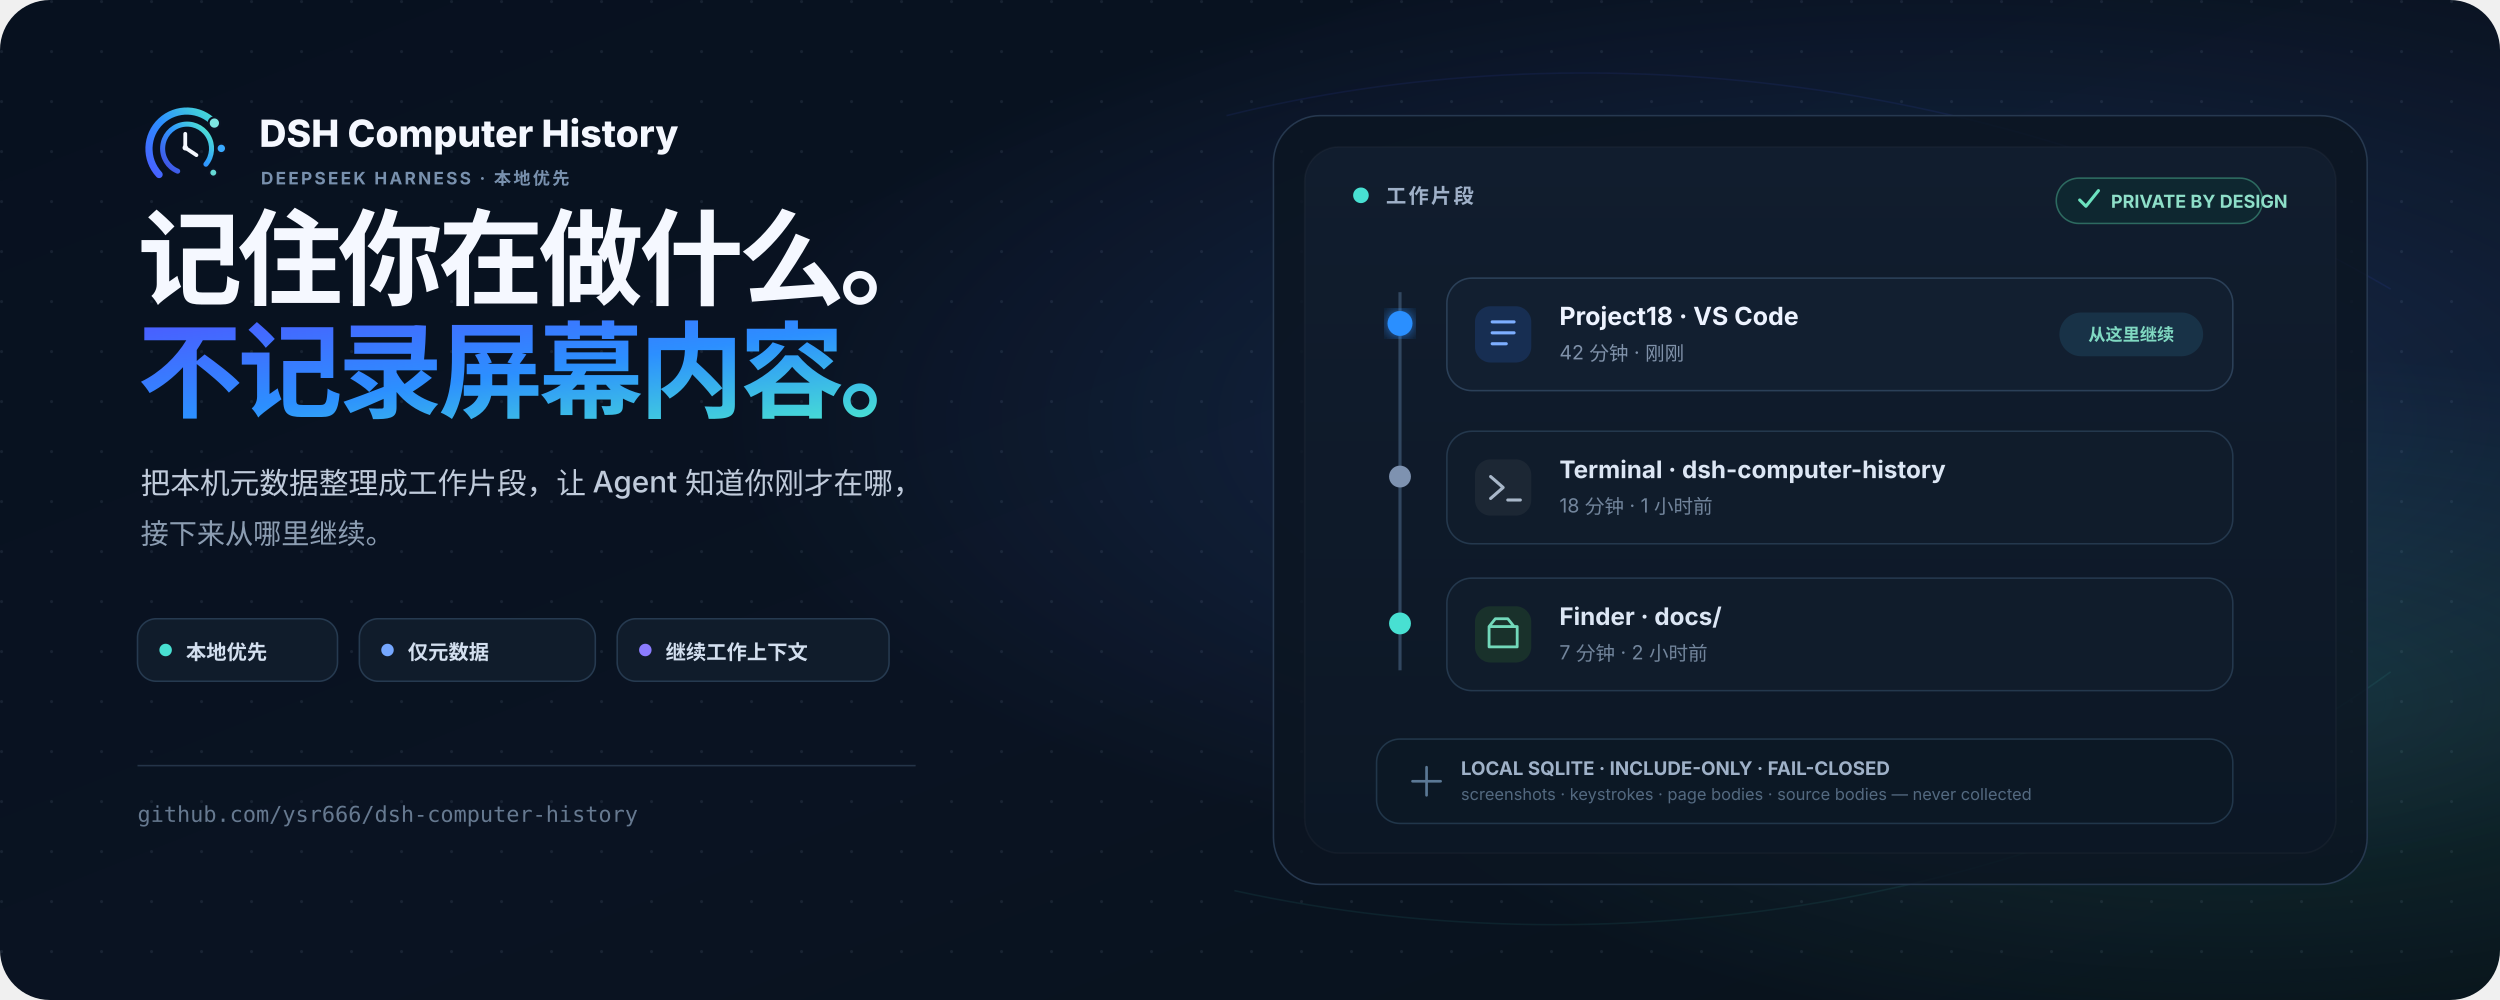
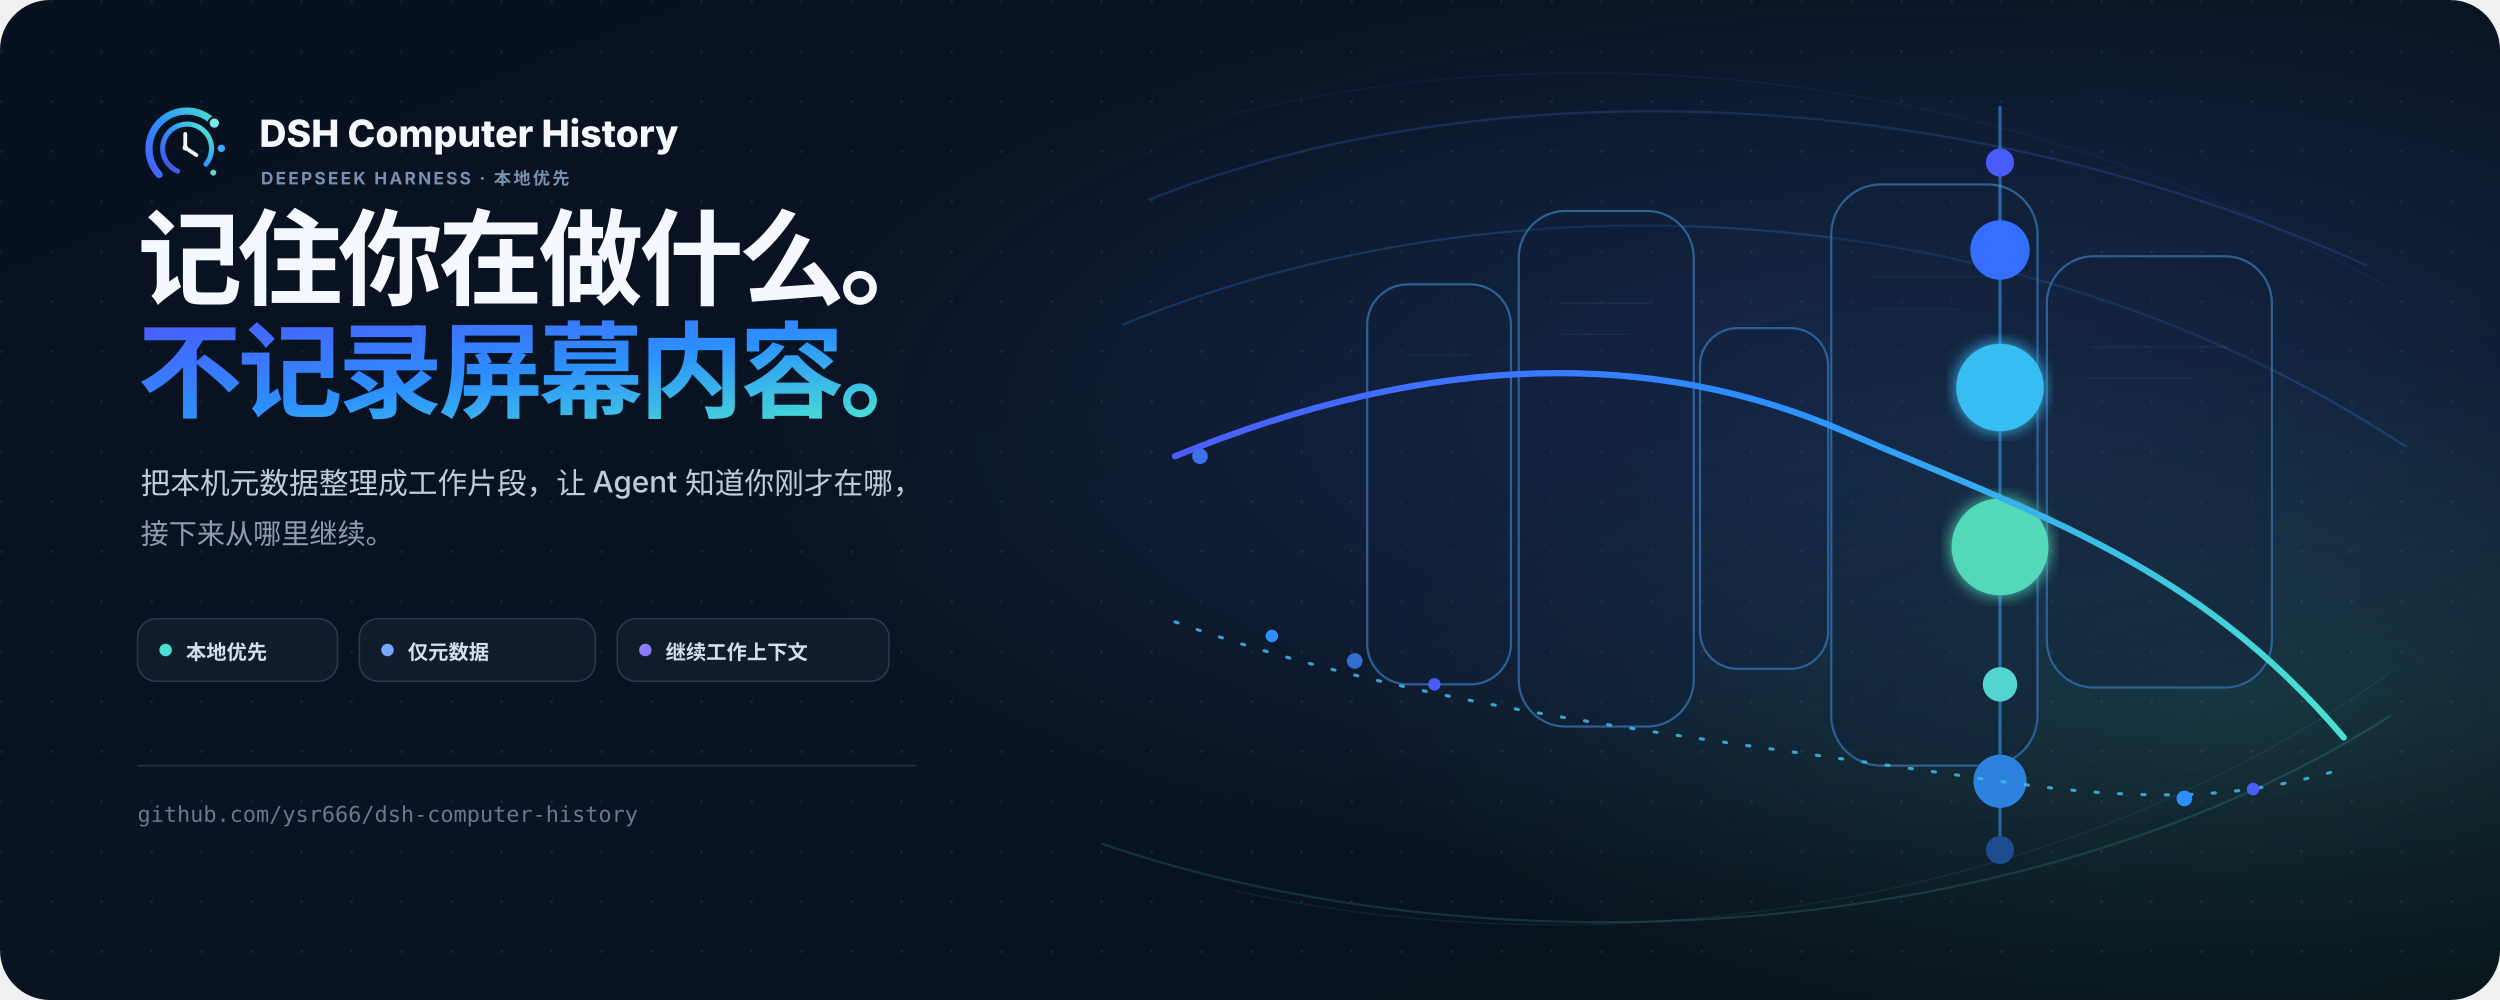
<svg xmlns="http://www.w3.org/2000/svg" width="1600" height="640" viewBox="0 0 1600 640">
  <defs>
    <linearGradient id="bg" x1="0" y1="0" x2="1" y2="1">
      <stop offset="0" stop-color="#07111f" />
      <stop offset="0.55" stop-color="#0a1322" />
      <stop offset="1" stop-color="#08131b" />
    </linearGradient>
    <radialGradient id="blue" cx="77%" cy="42%" r="48%">
      <stop offset="0" stop-color="#4f8cff" stop-opacity=".20" />
      <stop offset="1" stop-color="#4f8cff" stop-opacity="0" />
    </radialGradient>
    <radialGradient id="mint" cx="89%" cy="70%" r="35%">
      <stop offset="0" stop-color="#52d6b3" stop-opacity=".14" />
      <stop offset="1" stop-color="#52d6b3" stop-opacity="0" />
    </radialGradient>
    <linearGradient id="accent" x1="0" y1="0" x2="1" y2="1">
      <stop offset="0" stop-color="#4B5CFF" />
      <stop offset="0.52" stop-color="#2C8FFF" />
      <stop offset="1" stop-color="#48E0D2" />
    </linearGradient>
    <linearGradient id="brandOrbit" x1="92" y1="396" x2="420" y2="112" gradientUnits="userSpaceOnUse">
      <stop offset="0" stop-color="#4B5CFF" />
      <stop offset="0.48" stop-color="#2C8FFF" />
      <stop offset="1" stop-color="#48E0D2" />
    </linearGradient>
    <linearGradient id="brandInner" x1="174" y1="344" x2="354" y2="164" gradientUnits="userSpaceOnUse">
      <stop offset="0" stop-color="#4058E8" />
      <stop offset="0.56" stop-color="#2F9BFF" />
      <stop offset="1" stop-color="#4EE0D4" />
    </linearGradient>
    <linearGradient id="panel" x1="0" y1="0" x2="0" y2="1">
      <stop offset="0" stop-color="#111d2e" />
      <stop offset="1" stop-color="#0c1725" />
    </linearGradient>
    <filter id="glow">
      <feGaussianBlur stdDeviation="5" result="b" />
      <feMerge>
        <feMergeNode in="b" />
        <feMergeNode in="SourceGraphic" />
      </feMerge>
    </filter>
    <pattern id="dots" width="32" height="32" patternUnits="userSpaceOnUse">
      <circle cx="1" cy="1" r="1" fill="#9fb4d1" opacity=".10" />
    </pattern>
  </defs>
  <rect width="1600" height="640" rx="32" fill="url(#bg)" />
  <rect width="1600" height="640" rx="32" fill="url(#dots)" />
  <rect width="1600" height="640" rx="32" fill="url(#blue)" />
  <rect width="1600" height="640" rx="32" fill="url(#mint)" />
  <path d="M785 74 C1010 18 1290 45 1530 185" fill="none" stroke="#4B5CFF" stroke-opacity=".09" />
  <path d="M790 570 C1040 625 1330 575 1530 430" fill="none" stroke="#48E0D2" stroke-opacity=".08" />
  <g transform="translate(88,78)">
    <g transform="translate(-4,-18) scale(.135)">
      <path d="M 132 383 A 178 178 0 1 1 394 139" fill="none" stroke="url(#brandOrbit)" stroke-width="34" stroke-linecap="round" />
      <circle cx="394" cy="139" r="27" fill="#7DE7E3" stroke="#0B1324" stroke-width="10" />
      <circle cx="427" cy="259" r="22" fill="#39AAFF" stroke="#0B1324" stroke-width="9" />
      <circle cx="389" cy="374" r="18" fill="#65D9D5" stroke="#0B1324" stroke-width="8" />
      <path d="M 220 367 A 116 116 0 1 1 354 334" fill="none" stroke="url(#brandInner)" stroke-width="24" stroke-linecap="round" />
      <circle cx="256" cy="256" r="13" fill="#F5F8FF" />
      <path d="M256 256V190" fill="none" stroke="#F5F8FF" stroke-width="18" stroke-linecap="round" />
      <path d="M256 256L309 291" fill="none" stroke="#F5F8FF" stroke-width="18" stroke-linecap="round" />
    </g>
    <text x="78" y="16" fill="#f5f8ff" font-family="Inter, PingFang SC, Microsoft YaHei, Arial, sans-serif" font-size="24" font-weight="760">DSH Computer History</text>
    <text x="79" y="40" fill="#7890ad" font-family="Inter, PingFang SC, Microsoft YaHei, Arial, sans-serif" font-size="11" font-weight="700" letter-spacing="1.45">DEEPSEEK HARNESS · 本地优先</text>
    <text x="0" y="112" fill="#f5f8ff" font-family="Inter, PingFang SC, Microsoft YaHei, Arial, sans-serif" font-size="67" font-weight="760" letter-spacing="-2.8">记住你在做什么。</text>
    <text x="0" y="184" fill="url(#accent)" font-family="Inter, PingFang SC, Microsoft YaHei, Arial, sans-serif" font-size="67" font-weight="760" letter-spacing="-2.8">不记录屏幕内容。</text>
    <text x="2" y="238" fill="#c0cbdb" font-family="Inter, PingFang SC, Microsoft YaHei, Arial, sans-serif" font-size="19" font-weight="500">把本机元数据整理成工作片段，让 Agent 知道你刚才在哪，</text>
    <text x="2" y="270" fill="#8c9db2" font-family="Inter, PingFang SC, Microsoft YaHei, Arial, sans-serif" font-size="18" font-weight="500">接下来从哪里继续。</text>
    <g transform="translate(0,318)">
      <g>
        <rect width="128" height="40" rx="12" fill="#101c2b" stroke="#263a50" />
        <circle cx="18" cy="20" r="4" fill="#48E0D2" />
        <text x="31" y="26" fill="#d3dfef" font-family="Inter, PingFang SC, Microsoft YaHei, Arial, sans-serif" font-size="13" font-weight="700">本地优先</text>
      </g>
      <g transform="translate(142,0)">
        <rect width="151" height="40" rx="12" fill="#101c2b" stroke="#263a50" />
        <circle cx="18" cy="20" r="4" fill="#75a7ff" />
        <text x="31" y="26" fill="#d3dfef" font-family="Inter, PingFang SC, Microsoft YaHei, Arial, sans-serif" font-size="13" font-weight="700">仅元数据</text>
      </g>
      <g transform="translate(307,0)">
        <rect width="174" height="40" rx="12" fill="#101c2b" stroke="#263a50" />
        <circle cx="18" cy="20" r="4" fill="#8b7cff" />
        <text x="31" y="26" fill="#d3dfef" font-family="Inter, PingFang SC, Microsoft YaHei, Arial, sans-serif" font-size="13" font-weight="700">继续工作上下文</text>
      </g>
    </g>
    <path d="M0 412 H498" stroke="#243448" />
    <text x="0" y="448" fill="#667990" font-family="ui-monospace, SFMono-Regular, Menlo, monospace" font-size="14">github.com/ysr666/dsh-computer-history</text>
  </g>
-   <g transform="translate(815,74)">
-     <rect width="700" height="492" rx="30" fill="#0b1522" fill-opacity=".82" stroke="#26384f" />
-     <rect x="20" y="20" width="660" height="452" rx="22" fill="url(#panel)" stroke="#ffffff" stroke-opacity=".035" />
-     <g transform="translate(48,43)">
-       <circle cx="8" cy="8" r="5" fill="#48E0D2" />
-       <text x="24" y="13" fill="#9fb0c8" font-family="Inter, PingFang SC, Microsoft YaHei, Arial, sans-serif" font-size="13" font-weight="700" letter-spacing="1.4">工作片段</text>
-       <rect x="453" y="-3" width="132" height="29" rx="14.5" fill="#0e2730" stroke="#2d6a60" />
-       <path d="M468 11 l4 4 l8 -10" fill="none" stroke="#6ce2bf" stroke-width="2" stroke-linecap="round" stroke-linejoin="round" />
-       <text x="488" y="16" fill="#8edfc9" font-family="Inter, PingFang SC, Microsoft YaHei, Arial, sans-serif" font-size="11.5" font-weight="700">PRIVATE BY DESIGN</text>
-       <path d="M33 70 V312" stroke="#314760" stroke-width="2" />
-       <circle cx="33" cy="90" r="8" fill="#2C8FFF" filter="url(#glow)" />
-       <circle cx="33" cy="188" r="7" fill="#7e92b0" />
-       <circle cx="33" cy="282" r="7" fill="#48E0D2" />
-       <g transform="translate(63,61)">
-         <rect width="503" height="72" rx="16" fill="#121f30" stroke="#2b4058" />
-         <rect x="18" y="18" width="36" height="36" rx="10" fill="#172e52" />
-         <path d="M29 28 h14 M29 35 h14 M29 42 h9" stroke="#7daeff" stroke-width="2" stroke-linecap="round" />
-         <text x="72" y="30" fill="#edf3ff" font-family="Inter, PingFang SC, Microsoft YaHei, Arial, sans-serif" font-size="16" font-weight="700">Project18 · VS Code</text>
-         <text x="72" y="52" fill="#7f91a9" font-family="Inter, PingFang SC, Microsoft YaHei, Arial, sans-serif" font-size="12.5">42 分钟 · 刚刚</text>
-         <rect x="392" y="22" width="92" height="28" rx="14" fill="#183247" />
-         <text x="438" y="40" text-anchor="middle" fill="#80d9c2" font-family="Inter, PingFang SC, Microsoft YaHei, Arial, sans-serif" font-size="11" font-weight="700">从这里继续</text>
-       </g>
-       <g transform="translate(63,159)">
-         <rect width="503" height="72" rx="16" fill="#101c2b" stroke="#24384d" />
-         <rect x="18" y="18" width="36" height="36" rx="10" fill="#1c2734" />
-         <path d="M28 29 l8 7 l-8 7 M39 44 h8" fill="none" stroke="#a8b7c9" stroke-width="2" stroke-linecap="round" stroke-linejoin="round" />
-         <text x="72" y="30" fill="#dce6f4" font-family="Inter, PingFang SC, Microsoft YaHei, Arial, sans-serif" font-size="15.5" font-weight="650">Terminal · dsh-computer-history</text>
-         <text x="72" y="52" fill="#72859c" font-family="Inter, PingFang SC, Microsoft YaHei, Arial, sans-serif" font-size="12.5">18 分钟 · 1 小时前</text>
-       </g>
-       <g transform="translate(63,253)">
-         <rect width="503" height="72" rx="16" fill="#101c2b" stroke="#24384d" />
-         <rect x="18" y="18" width="36" height="36" rx="10" fill="#19312b" />
-         <path d="M27 31 h18 v13 h-18 z M27 31 l4 -5 h8 l4 5" fill="none" stroke="#72d8ba" stroke-width="1.8" stroke-linejoin="round" />
-         <text x="72" y="30" fill="#dce6f4" font-family="Inter, PingFang SC, Microsoft YaHei, Arial, sans-serif" font-size="15.5" font-weight="650">Finder · docs/</text>
-         <text x="72" y="52" fill="#72859c" font-family="Inter, PingFang SC, Microsoft YaHei, Arial, sans-serif" font-size="12.5">7 分钟 · 2 小时前</text>
-       </g>
-       <g transform="translate(18,356)">
-         <rect width="548" height="54" rx="15" fill="#0c1825" stroke="#21364a" />
-         <path d="M23 27 h18 M32 18 v18" stroke="#5b7895" stroke-width="1.7" stroke-linecap="round" />
-         <text x="54" y="23" fill="#9fb1c8" font-family="Inter, PingFang SC, Microsoft YaHei, Arial, sans-serif" font-size="12" font-weight="700">LOCAL SQLITE  ·  INCLUDE-ONLY  ·  FAIL-CLOSED</text>
-         <text x="54" y="39" fill="#536980" font-family="Inter, PingFang SC, Microsoft YaHei, Arial, sans-serif" font-size="10.5">screenshots · keystrokes · page bodies · source bodies — never collected</text>
-       </g>
+   <g aria-label="Abstract timeline and work-episode layers">
+     <path d="M735 128 C930 50 1230 42 1515 170" fill="none" stroke="#244B8D" stroke-width="1.5" stroke-opacity=".42" />
+     <path d="M718 208 C960 108 1288 120 1540 286" fill="none" stroke="#2C8FFF" stroke-width="1.4" stroke-opacity=".23" />
+     <path d="M705 540 C965 628 1308 600 1530 458" fill="none" stroke="#48E0D2" stroke-width="1.4" stroke-opacity=".16" />
+     <g fill="#112039" fill-opacity=".44" stroke="#2D6095" stroke-width="1.4">
+       <rect x="875" y="182" width="92" height="256" rx="26" />
+       <rect x="972" y="135" width="112" height="330" rx="30" fill-opacity=".34" />
+       <rect x="1088" y="210" width="82" height="218" rx="24" fill-opacity=".28" />
+       <rect x="1172" y="118" width="132" height="372" rx="32" fill-opacity=".38" />
+       <rect x="1310" y="164" width="144" height="276" rx="30" fill-opacity=".31" />
    </g>
+     <g stroke="#6FA8D8" stroke-opacity=".09" stroke-width="1">
+       <path d="M902 227h38M902 245h28M999 194h58M999 214h44M1199 177h78M1199 198h54M1338 222h88M1338 242h64" />
+     </g>
+     <path d="M1280 68 V548" stroke="#3D8CE8" stroke-width="2" stroke-opacity=".64" />
+     <circle cx="1280" cy="104" r="9" fill="#4B5CFF" />
+     <circle cx="1280" cy="160" r="19" fill="#356FFF" />
+     <circle cx="1280" cy="248" r="28" fill="#39BDF2" filter="url(#glow)" />
+     <circle cx="1280" cy="350" r="31" fill="#52D8B8" filter="url(#glow)" />
+     <circle cx="1280" cy="438" r="11" fill="#53D4D0" />
+     <circle cx="1280" cy="500" r="17" fill="#2D82DD" />
+     <circle cx="1280" cy="544" r="9" fill="#1D4C91" />
+     <defs>
+       <linearGradient id="continuityLine" x1="760" y1="250" x2="1480" y2="470" gradientUnits="userSpaceOnUse">
+         <stop offset="0" stop-color="#4B5CFF" />
+         <stop offset="0.48" stop-color="#2C8FFF" />
+         <stop offset="1" stop-color="#48E0D2" />
+       </linearGradient>
+     </defs>
+     <path d="M752 292 C918 224 1060 224 1180 276 C1300 328 1405 360 1500 472" fill="none" stroke="url(#continuityLine)" stroke-width="4" stroke-linecap="round" />
+     <path d="M752 398 C910 454 1075 470 1280 500 C1388 516 1445 508 1500 492" fill="none" stroke="#44B9E7" stroke-width="2" stroke-linecap="round" stroke-dasharray="2 13" stroke-opacity=".85" />
+     <circle cx="768" cy="292" r="5" fill="#3F70EE" />
+     <circle cx="814" cy="407" r="4" fill="#2C8FFF" />
+     <circle cx="867" cy="423" r="5" fill="#326ED0" />
+     <circle cx="918" cy="438" r="4" fill="#4B5CFF" />
+     <circle cx="1398" cy="511" r="5" fill="#2C8FFF" />
+     <circle cx="1442" cy="505" r="4" fill="#4B5CFF" />
  </g>
</svg>
